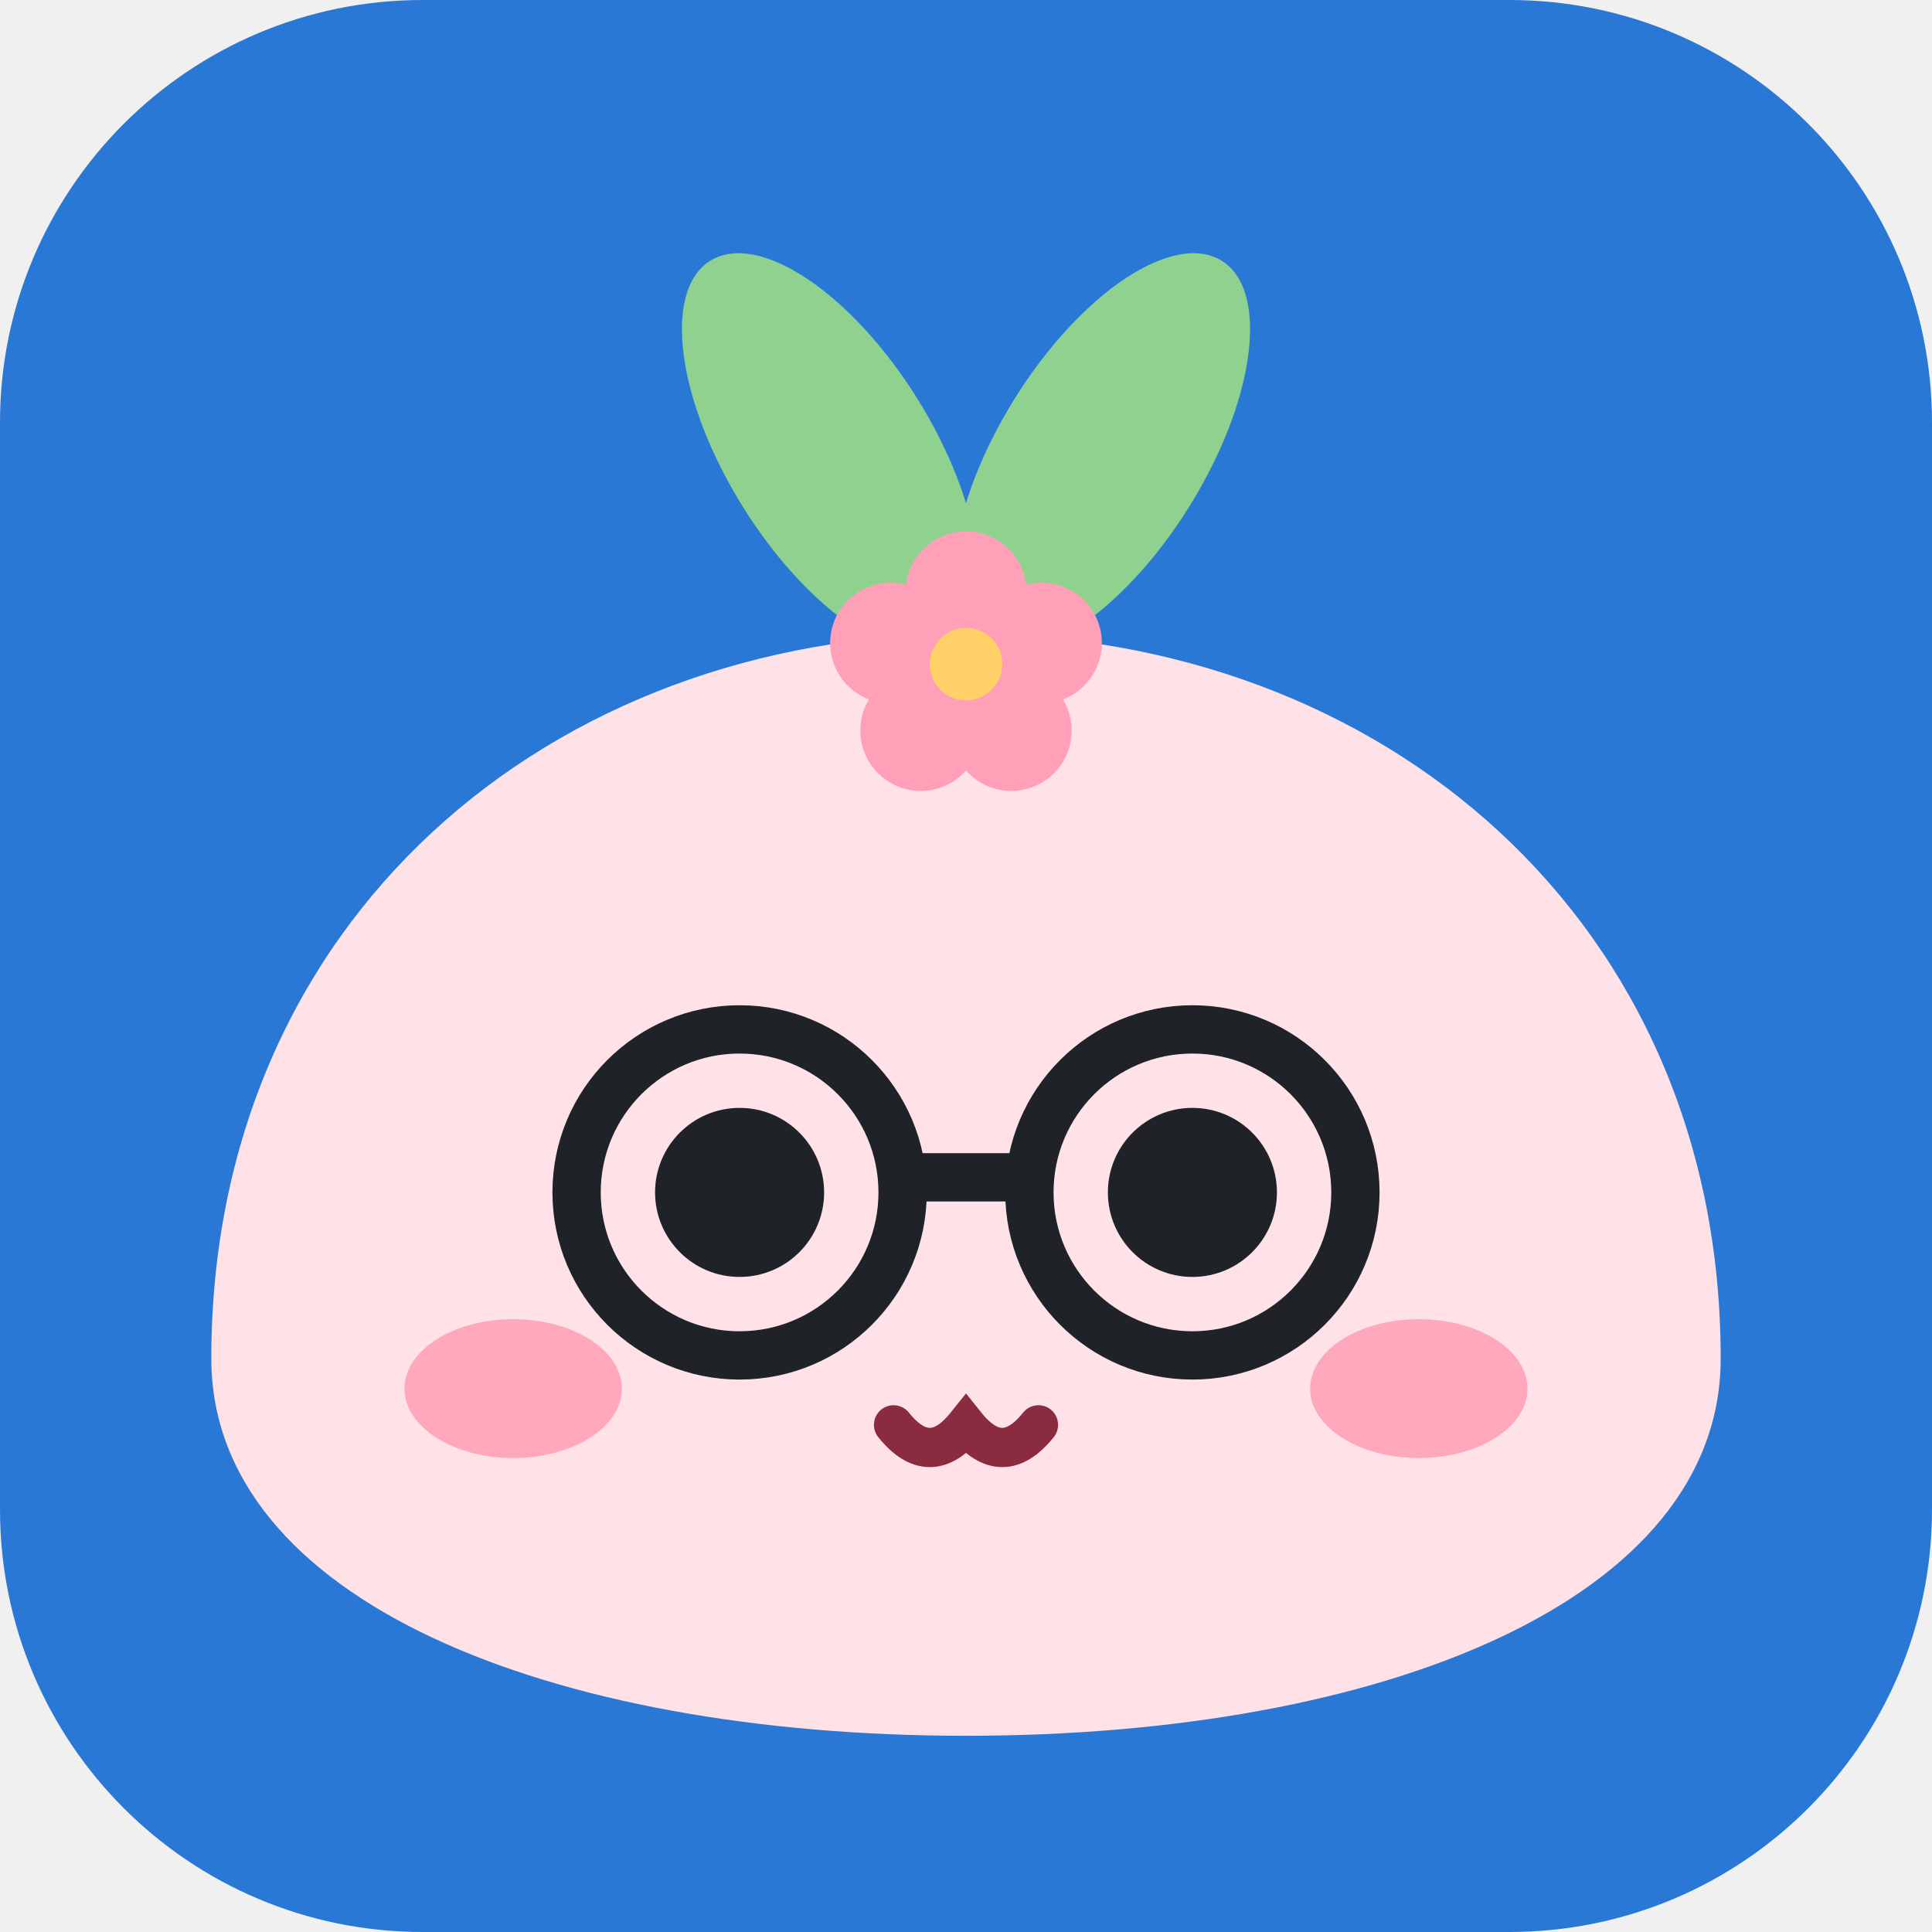
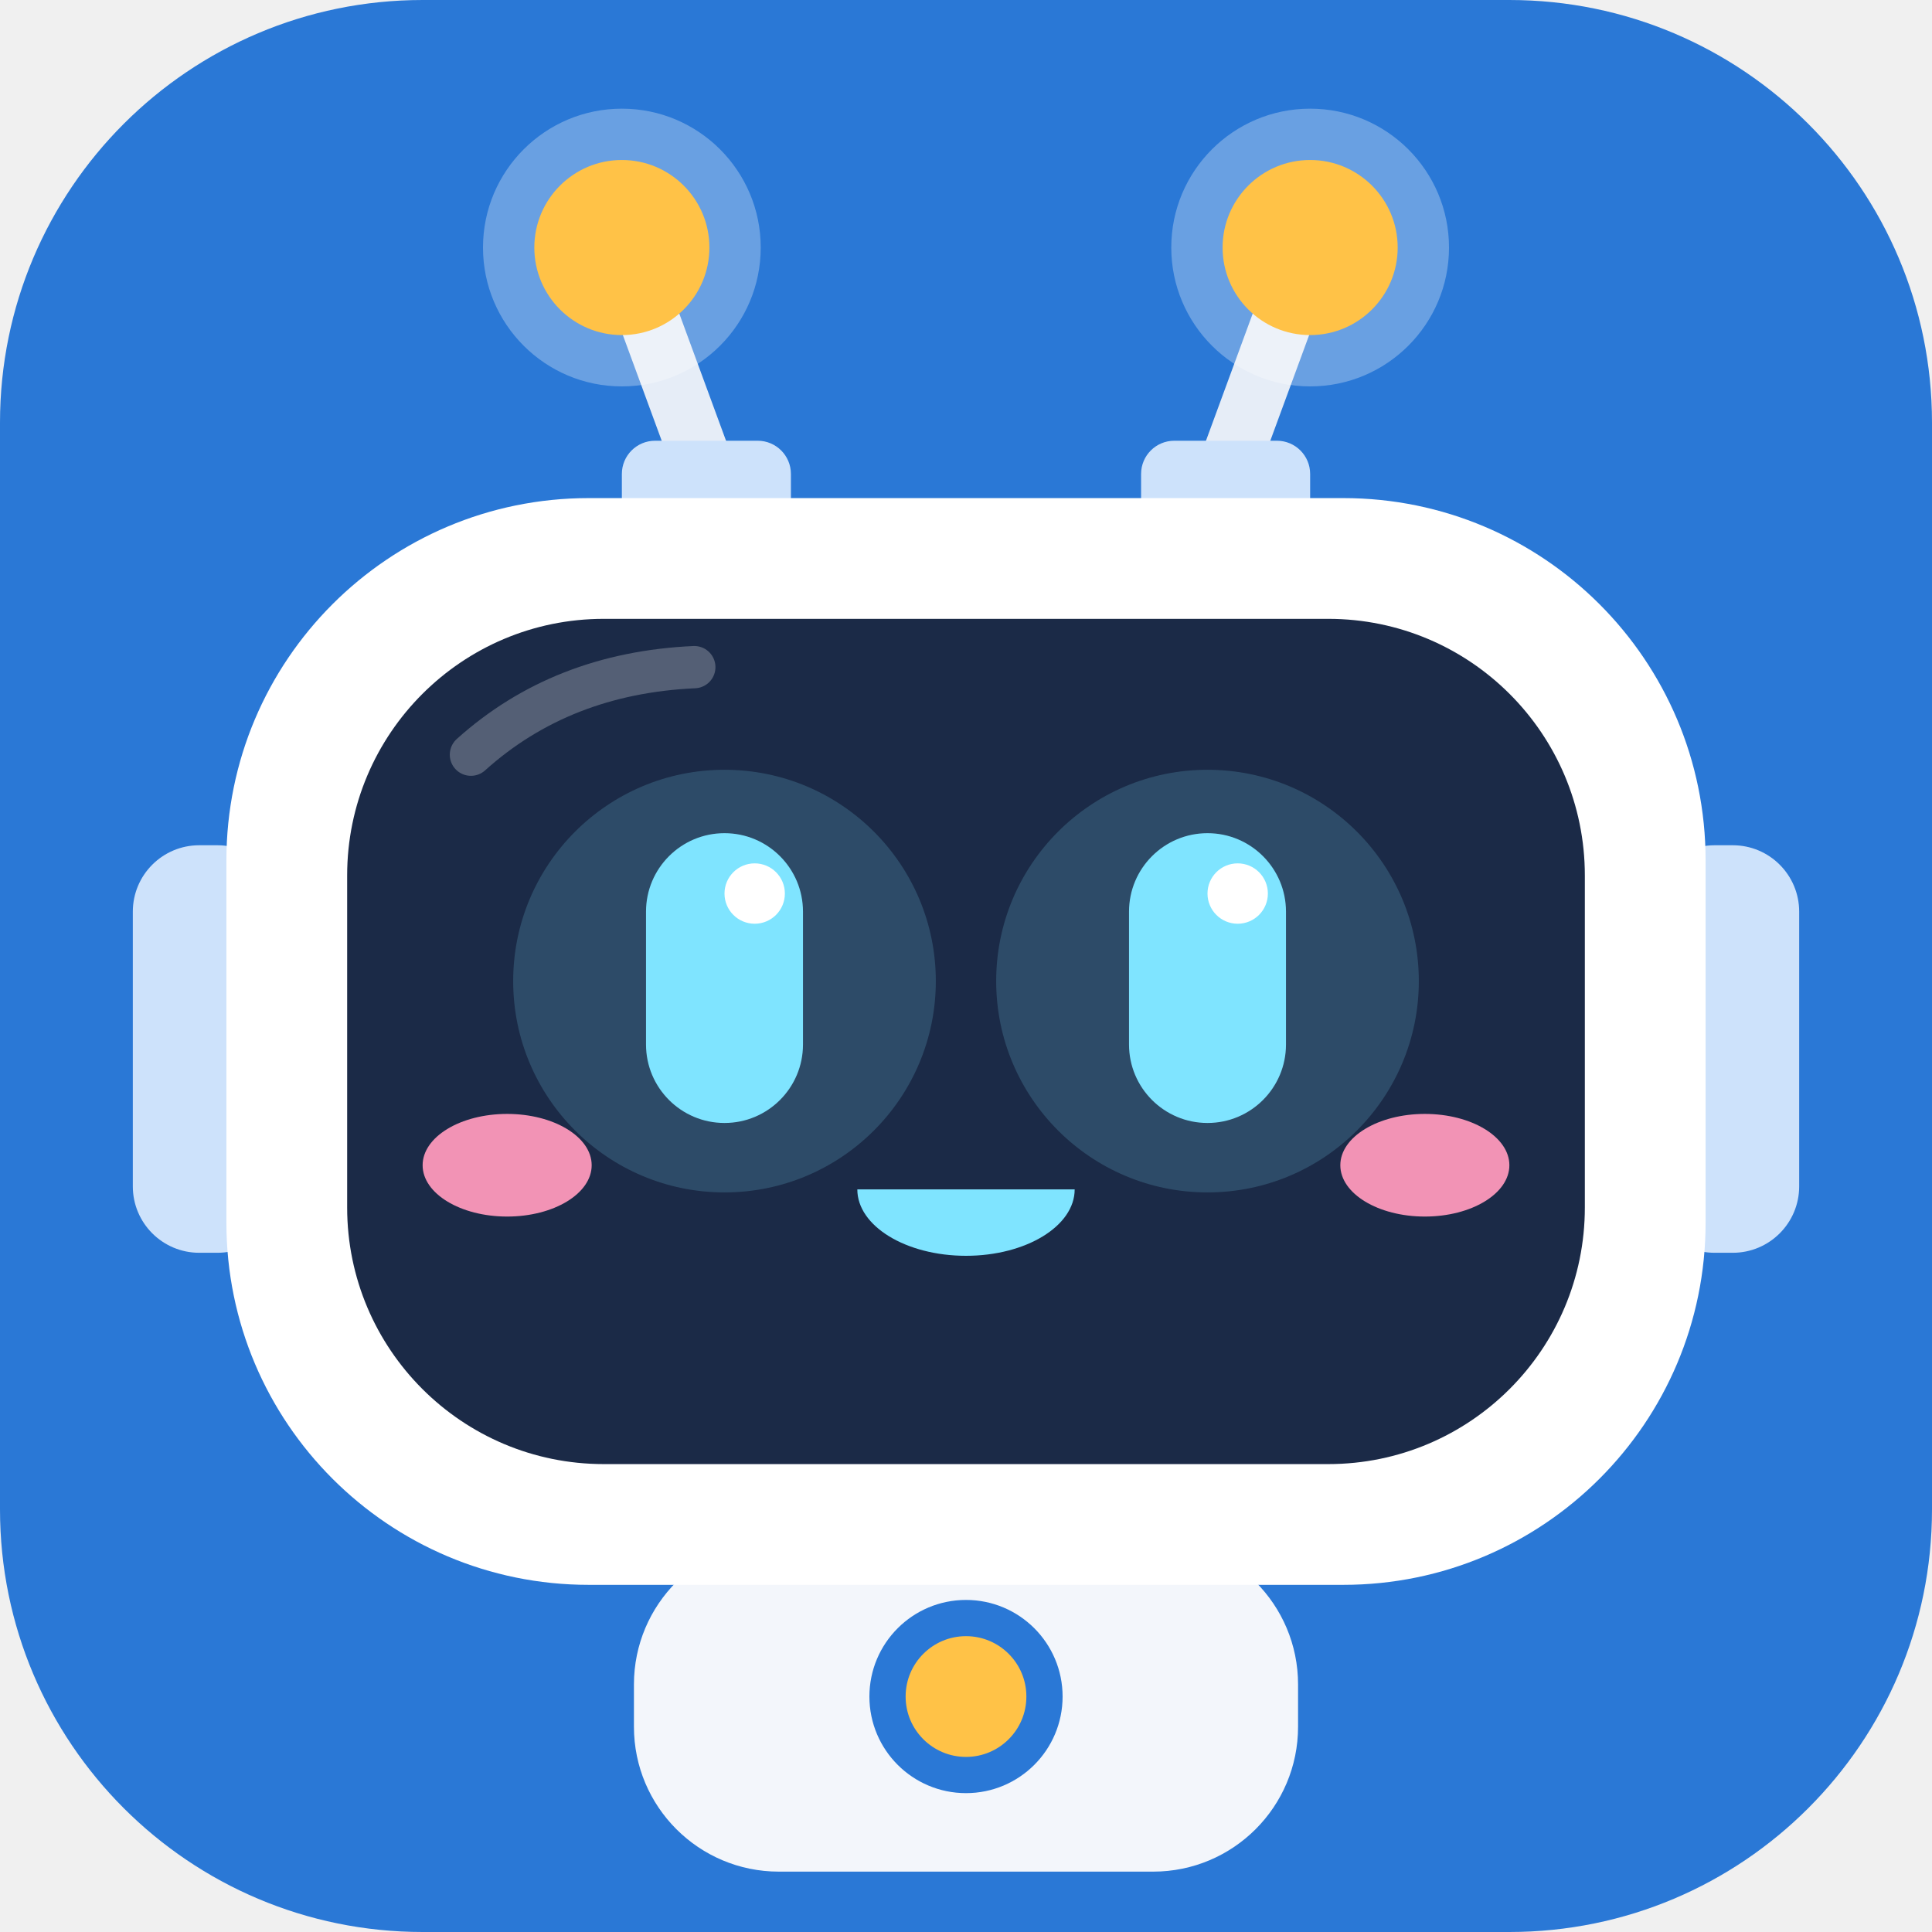
<svg xmlns="http://www.w3.org/2000/svg" viewBox="0 0 64 64">
  <rect width="64" height="64" rx="14" fill="#2a78d6" />
-   <ellipse cx="27.5" cy="15" rx="3.4" ry="7.5" fill="#8fd18e" transform="rotate(-32 27.5 15)" />
-   <ellipse cx="36.5" cy="15" rx="3.4" ry="7.5" fill="#8fd18e" transform="rotate(32 36.5 15)" />
-   <path d="M7 45c0-14.5 11.2-24 25-24s25 9.5 25 24c0 8-11.2 12.5-25 12.5S7 53 7 45z" fill="#ffe1e8" />
-   <g fill="#ff9fb8">
-     <circle cx="32" cy="19.6" r="2" />
-     <circle cx="34.5" cy="21.3" r="2" />
-     <circle cx="33.5" cy="24.2" r="2" />
-     <circle cx="30.5" cy="24.2" r="2" />
-     <circle cx="29.5" cy="21.3" r="2" />
+   <g stroke="#e6edf7" stroke-width="2" stroke-linecap="round">
+     <path d="M23.5 16 21 9.2M40.5 16 43 9.2" />
  </g>
-   <circle cx="32" cy="22" r="1.2" fill="#ffd166" />
-   <ellipse cx="17" cy="46" rx="3.6" ry="2.3" fill="#ff8fa8" opacity=".7" />
-   <ellipse cx="47" cy="46" rx="3.6" ry="2.3" fill="#ff8fa8" opacity=".7" />
-   <circle cx="24.5" cy="39.5" r="2.8" fill="#1f2328" />
-   <circle cx="39.5" cy="39.5" r="2.8" fill="#1f2328" />
-   <g fill="none" stroke="#1f2328" stroke-width="1.6">
-     <circle cx="24.5" cy="39.5" r="5.4" />
-     <circle cx="39.5" cy="39.5" r="5.4" />
-     <path d="M29.9 39h4.2" />
-   </g>
-   <path d="M29.6 47.2q1.2 1.5 2.4 0q1.2 1.5 2.4 0" fill="none" stroke="#8a2b3f" stroke-width="1.3" stroke-linecap="round" />
+   <circle cx="20.6" cy="8.2" r="4.6" fill="#fff" opacity=".3" />
+   <circle cx="43.4" cy="8.2" r="4.6" fill="#fff" opacity=".3" />
+   <circle cx="20.6" cy="8.2" r="2.9" fill="#ffc247" />
+   <circle cx="43.4" cy="8.2" r="2.9" fill="#ffc247" />
+   <rect x="20.6" y="14.6" width="5.6" height="3" rx="1.1" fill="#cde2fb" />
+   <rect x="37.8" y="14.6" width="5.6" height="3" rx="1.1" fill="#cde2fb" />
+   <rect x="21" y="51" width="22" height="11" rx="4.8" fill="#f3f6fb" />
+   <circle cx="32" cy="56.2" r="2.6" fill="#ffc247" stroke="#2a78d6" stroke-width="1.2" />
+   <rect x="4.4" y="28" width="5" height="13.5" rx="2.2" fill="#cde2fb" />
+   <rect x="54.6" y="28" width="5" height="13.5" rx="2.2" fill="#cde2fb" />
+   <rect x="7.5" y="16.5" width="49" height="36" rx="12" fill="#fff" />
+   <rect x="11.5" y="20.5" width="41" height="28" rx="8.5" fill="#1b2a47" />
+   <path d="M15.6 25q3-2.7 7.4-2.9" fill="none" stroke="#fff" stroke-width="1.4" stroke-linecap="round" opacity=".25" />
+   <circle cx="24" cy="32.5" r="7" fill="#7fe4ff" opacity=".18" />
+   <circle cx="40" cy="32.5" r="7" fill="#7fe4ff" opacity=".18" />
+   <rect x="21.4" y="27.6" width="5.2" height="9.6" rx="2.6" fill="#7fe4ff" />
+   <rect x="37.4" y="27.6" width="5.2" height="9.6" rx="2.6" fill="#7fe4ff" />
+   <circle cx="25" cy="29.6" r="1" fill="#fff" />
+   <circle cx="41" cy="29.6" r="1" fill="#fff" />
+   <ellipse cx="16.8" cy="38.6" rx="2.8" ry="1.7" fill="#f293b5" />
+   <ellipse cx="47.2" cy="38.6" rx="2.8" ry="1.7" fill="#f293b5" />
+   <path d="M28.4 39.4h7.2a3.6 2.2 0 0 1-7.2 0z" fill="#7fe4ff" />
</svg>
